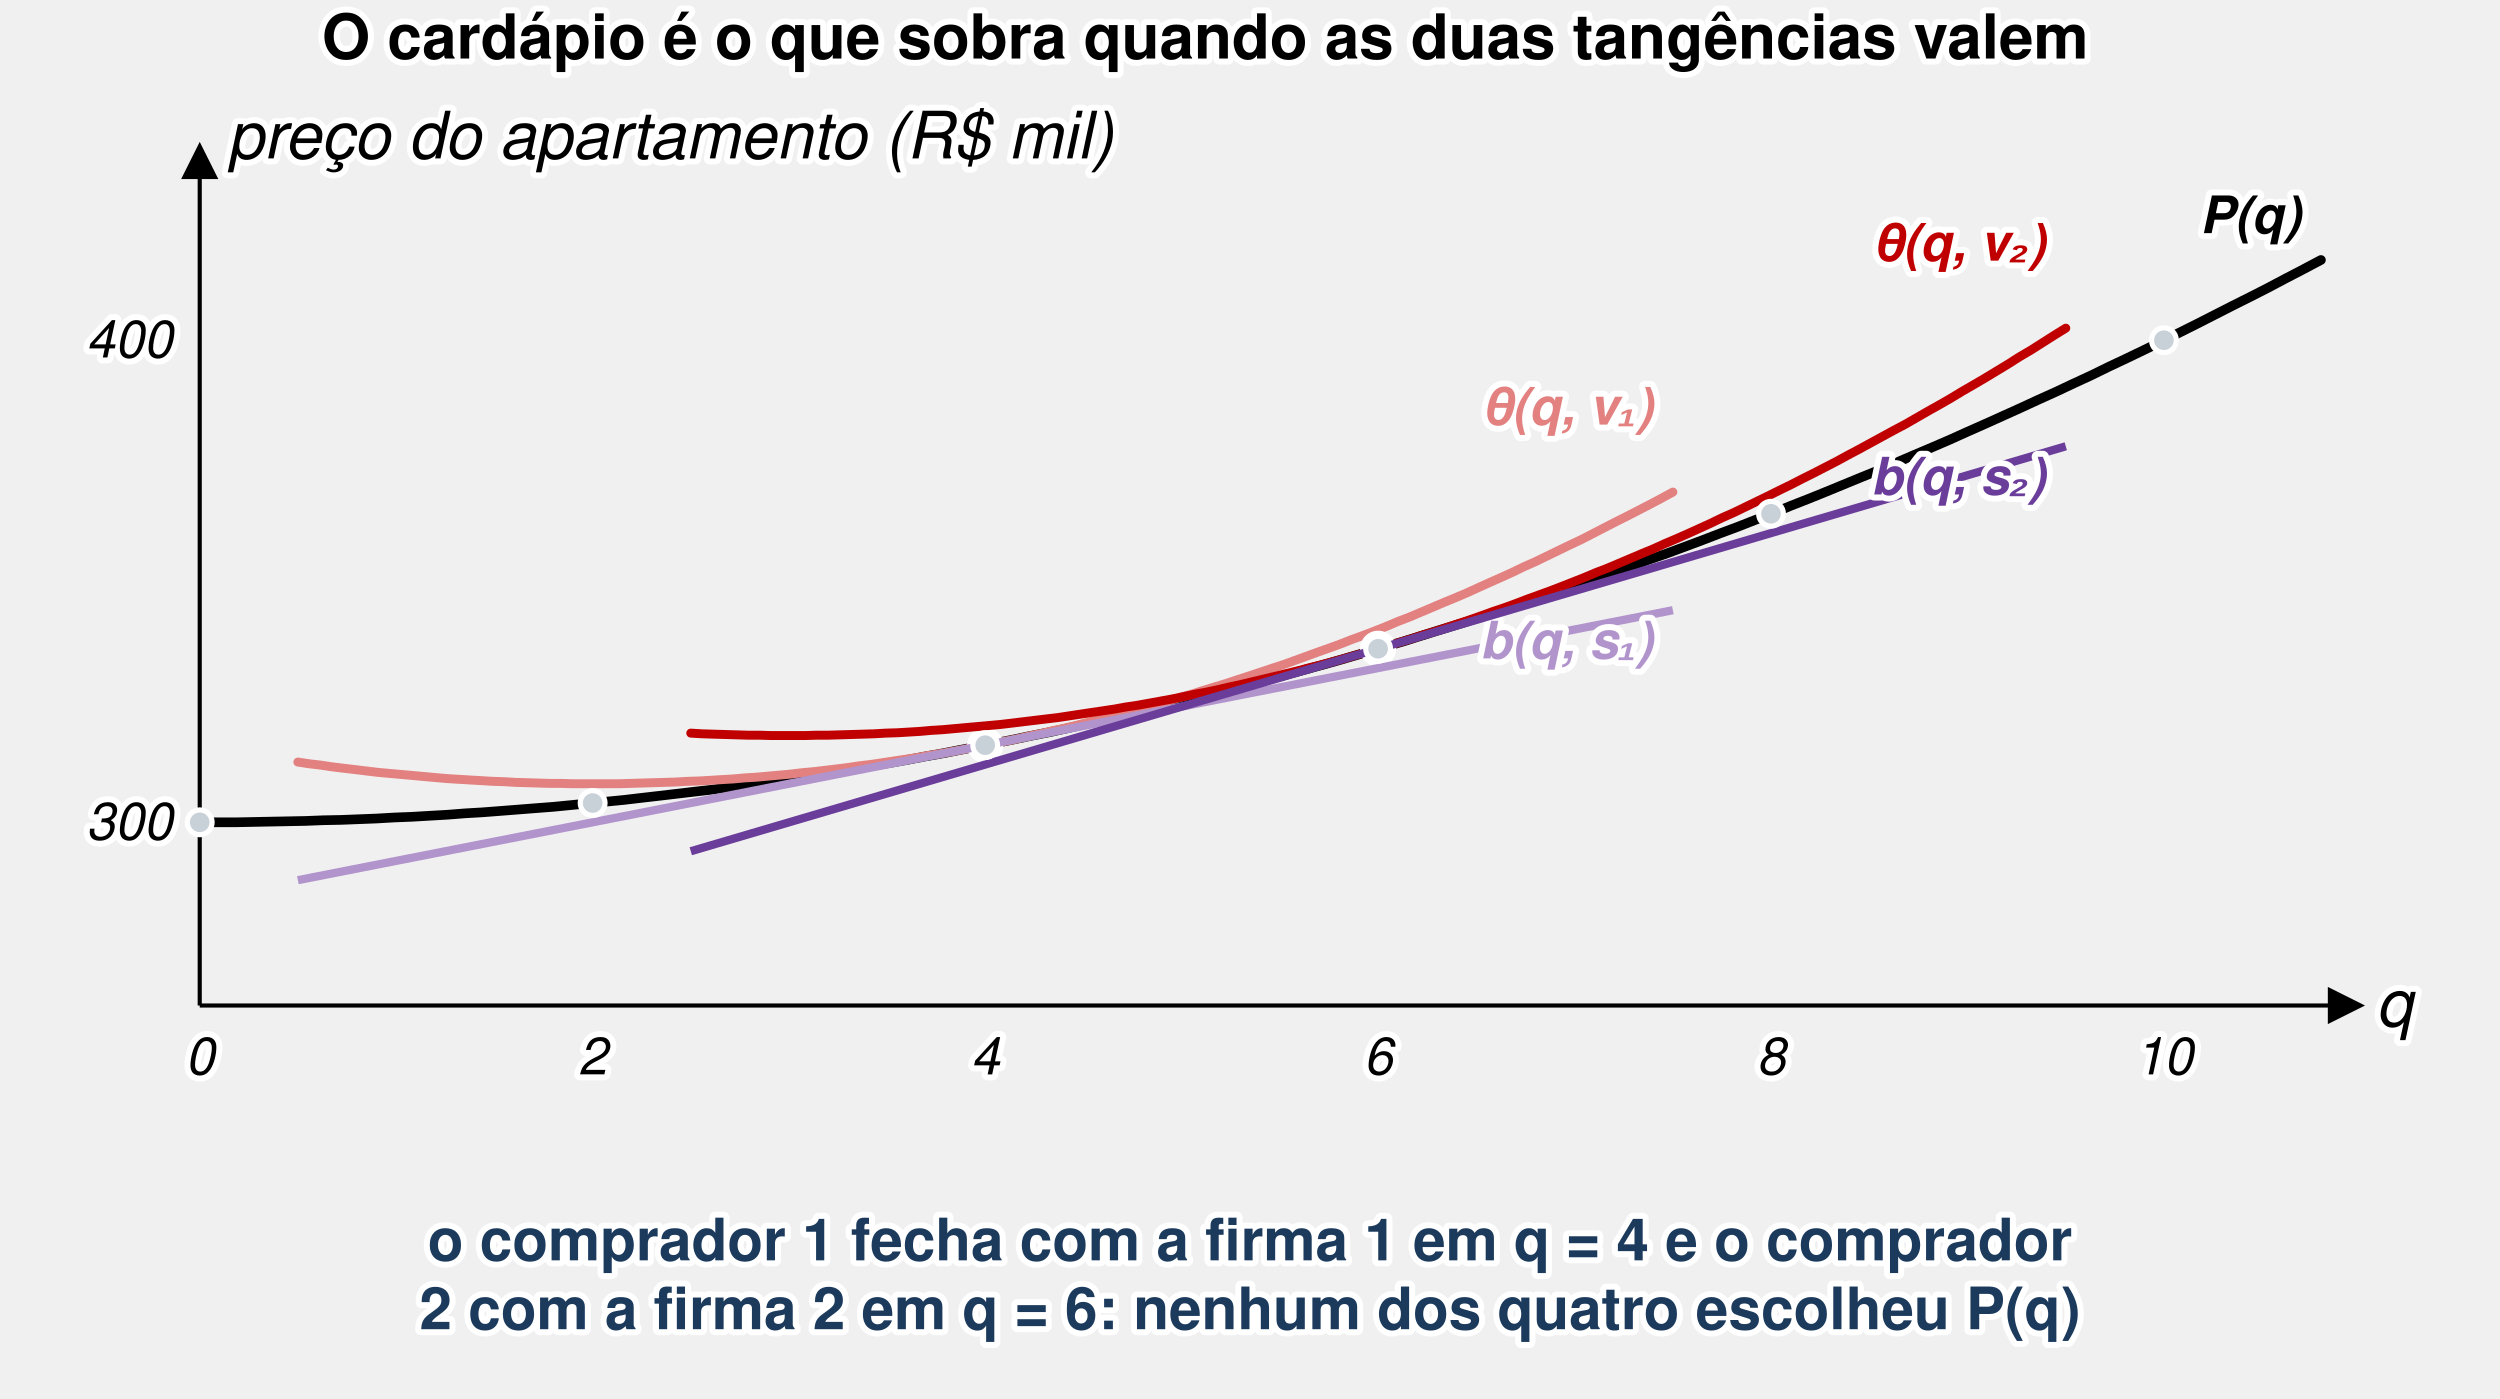
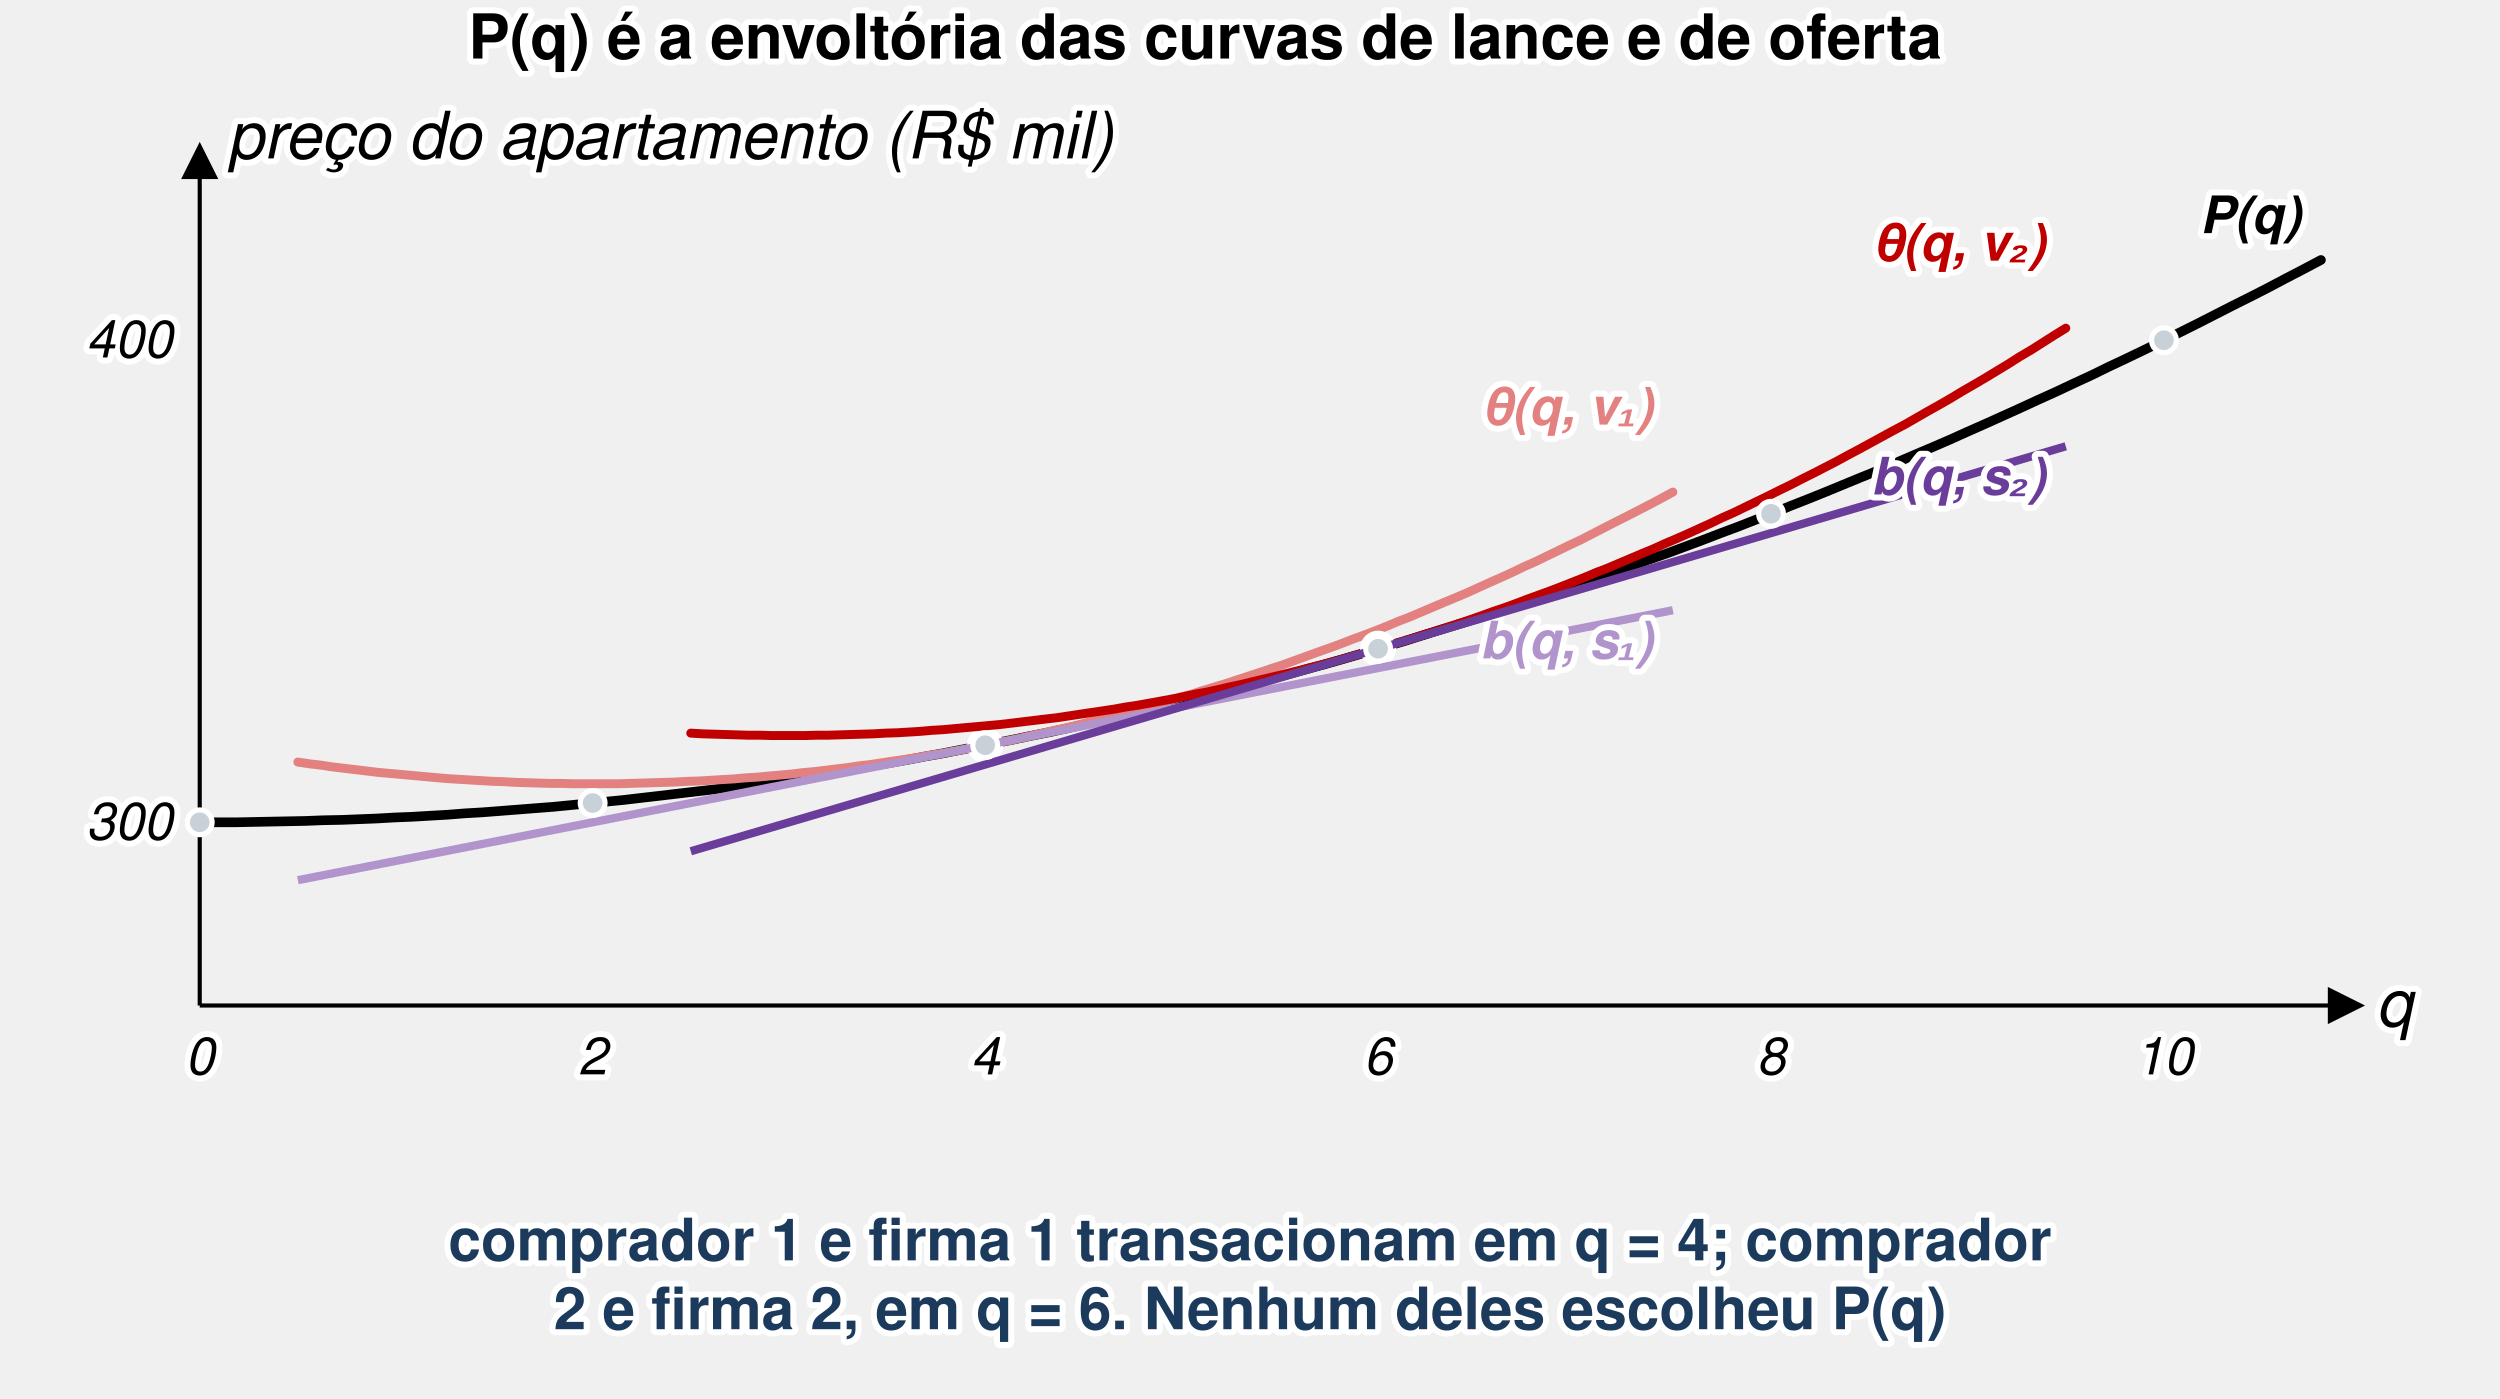
<svg xmlns="http://www.w3.org/2000/svg" width="726" height="406" viewBox="0 0 726 406" role="img" font-family="Source Sans Pro, Helvetica, Arial, sans-serif">
  <defs>
    <marker id="seta" markerWidth="9" markerHeight="9" refX="5" refY="4.5" orient="auto">
      <path d="M0,0 L9,4.5 L0,9 Z" fill="#000000" />
    </marker>
    <marker id="seta-apagada" markerWidth="9" markerHeight="9" refX="5" refY="4.5" orient="auto">
      <path d="M0,0 L9,4.5 L0,9 Z" fill="#c8d0d8" />
    </marker>
    <marker id="seta-dano" markerWidth="9" markerHeight="9" refX="5" refY="4.5" orient="auto">
      <path d="M0,0 L9,4.5 L0,9 Z" fill="#0070C0" />
    </marker>
  </defs>
-   <text x="350.0" y="17.0" font-size="18" fill="#000000" text-anchor="middle" font-weight="600" stroke="#ffffff" stroke-width="3.5" stroke-linejoin="round" paint-order="stroke">O cardápio é o que sobra quando as duas tangências valem</text>
+   <text x="350.0" y="17.0" font-size="18" fill="#000000" text-anchor="middle" font-weight="600" stroke="#ffffff" stroke-width="3.5" stroke-linejoin="round" paint-order="stroke">P(q) é a envoltória das curvas de lance e de oferta</text>
  <line x1="58.0" y1="292.0" x2="58.0" y2="46.0" stroke="#000000" stroke-width="1.2" marker-end="url(#seta)" />
  <line x1="58.0" y1="292.0" x2="682.0" y2="292.0" stroke="#000000" stroke-width="1.2" marker-end="url(#seta)" />
  <text x="690.0" y="298.0" font-size="19" fill="#000000" text-anchor="start" font-style="italic" stroke="#ffffff" stroke-width="3.5" stroke-linejoin="round" paint-order="stroke">q</text>
  <text x="66.0" y="46.0" font-size="19" fill="#000000" text-anchor="start" font-style="italic" stroke="#ffffff" stroke-width="3.5" stroke-linejoin="round" paint-order="stroke">preço do apartamento (R$ mil)</text>
  <text x="50.0" y="243.8" font-size="15" fill="#000000" text-anchor="end" font-style="italic" stroke="#ffffff" stroke-width="3.5" stroke-linejoin="round" paint-order="stroke">300</text>
  <text x="50.0" y="103.8" font-size="15" fill="#000000" text-anchor="end" font-style="italic" stroke="#ffffff" stroke-width="3.5" stroke-linejoin="round" paint-order="stroke">400</text>
  <text x="58.0" y="312.0" font-size="15" fill="#000000" text-anchor="middle" font-style="italic" stroke="#ffffff" stroke-width="3.5" stroke-linejoin="round" paint-order="stroke">0</text>
  <text x="172.1" y="312.0" font-size="15" fill="#000000" text-anchor="middle" font-style="italic" stroke="#ffffff" stroke-width="3.5" stroke-linejoin="round" paint-order="stroke">2</text>
  <text x="286.1" y="312.0" font-size="15" fill="#000000" text-anchor="middle" font-style="italic" stroke="#ffffff" stroke-width="3.5" stroke-linejoin="round" paint-order="stroke">4</text>
  <text x="400.2" y="312.0" font-size="15" fill="#000000" text-anchor="middle" font-style="italic" stroke="#ffffff" stroke-width="3.5" stroke-linejoin="round" paint-order="stroke">6</text>
  <text x="514.3" y="312.0" font-size="15" fill="#000000" text-anchor="middle" font-style="italic" stroke="#ffffff" stroke-width="3.5" stroke-linejoin="round" paint-order="stroke">8</text>
  <text x="628.4" y="312.0" font-size="15" fill="#000000" text-anchor="middle" font-style="italic" stroke="#ffffff" stroke-width="3.5" stroke-linejoin="round" paint-order="stroke">10</text>
  <path d="M 58.0 238.8 L 63.1 238.8 L 68.3 238.8 L 73.4 238.7 L 78.5 238.6 L 83.7 238.5 L 88.8 238.4 L 93.9 238.2 L 99.1 238.1 L 104.2 237.9 L 109.3 237.7 L 114.5 237.4 L 119.6 237.2 L 124.7 236.9 L 129.9 236.6 L 135.0 236.2 L 140.1 235.9 L 145.3 235.5 L 150.4 235.1 L 155.5 234.7 L 160.7 234.3 L 165.8 233.8 L 170.9 233.3 L 176.1 232.8 L 181.2 232.3 L 186.3 231.7 L 191.5 231.1 L 196.6 230.5 L 201.7 229.9 L 206.9 229.3 L 212.0 228.6 L 217.1 227.9 L 222.3 227.2 L 227.4 226.5 L 232.5 225.7 L 237.7 224.9 L 242.8 224.1 L 247.9 223.3 L 253.1 222.4 L 258.2 221.6 L 263.3 220.7 L 268.5 219.7 L 273.6 218.8 L 278.7 217.8 L 283.9 216.8 L 289.0 215.8 L 294.1 214.8 L 299.3 213.7 L 304.4 212.7 L 309.5 211.6 L 314.7 210.4 L 319.8 209.3 L 324.9 208.1 L 330.1 206.9 L 335.2 205.7 L 340.3 204.5 L 345.5 203.2 L 350.6 202.0 L 355.7 200.7 L 360.9 199.3 L 366.0 198.0 L 371.1 196.6 L 376.3 195.2 L 381.4 193.8 L 386.5 192.4 L 391.7 190.9 L 396.8 189.4 L 401.9 187.9 L 407.1 186.4 L 412.2 184.8 L 417.3 183.2 L 422.5 181.6 L 427.6 180.0 L 432.7 178.4 L 437.9 176.7 L 443.0 175.0 L 448.1 173.3 L 453.3 171.6 L 458.4 169.8 L 463.5 168.0 L 468.7 166.2 L 473.8 164.4 L 478.9 162.5 L 484.1 160.7 L 489.2 158.8 L 494.3 156.9 L 499.5 154.9 L 504.6 153.0 L 509.7 151.0 L 514.9 149.0 L 520.0 146.9 L 525.1 144.9 L 530.3 142.8 L 535.4 140.7 L 540.5 138.6 L 545.7 136.5 L 550.8 134.3 L 555.9 132.1 L 561.1 129.9 L 566.2 127.7 L 571.3 125.4 L 576.5 123.1 L 581.6 120.8 L 586.7 118.5 L 591.9 116.1 L 597.0 113.8 L 602.1 111.4 L 607.3 109.0 L 612.4 106.5 L 617.5 104.1 L 622.7 101.6 L 627.8 99.1 L 632.9 96.6 L 638.1 94.0 L 643.2 91.4 L 648.3 88.8 L 653.5 86.2 L 658.6 83.6 L 663.7 80.9 L 668.9 78.2 L 674.0 75.5" fill="none" stroke="#000000" stroke-width="2.8" stroke-linecap="round" />
  <text x="668.3" y="67.7" font-size="15" fill="#000000" text-anchor="end" font-style="italic" font-weight="600" stroke="#ffffff" stroke-width="3.5" stroke-linejoin="round" paint-order="stroke">P(q)</text>
  <path d="M 86.5 221.3 L 89.8 221.8 L 93.2 222.2 L 96.5 222.7 L 99.8 223.1 L 103.2 223.5 L 106.5 223.9 L 109.8 224.3 L 113.1 224.6 L 116.5 224.9 L 119.8 225.2 L 123.1 225.5 L 126.4 225.8 L 129.8 226.1 L 133.1 226.3 L 136.4 226.5 L 139.8 226.7 L 143.1 226.9 L 146.4 227.0 L 149.7 227.2 L 153.1 227.3 L 156.4 227.4 L 159.7 227.5 L 163.0 227.5 L 166.4 227.6 L 169.7 227.6 L 173.0 227.6 L 176.4 227.6 L 179.7 227.6 L 183.0 227.5 L 186.3 227.4 L 189.7 227.3 L 193.0 227.2 L 196.3 227.1 L 199.6 226.9 L 203.0 226.8 L 206.3 226.6 L 209.6 226.4 L 213.0 226.2 L 216.3 225.9 L 219.6 225.7 L 222.9 225.4 L 226.3 225.1 L 229.6 224.8 L 232.9 224.4 L 236.2 224.1 L 239.6 223.7 L 242.9 223.3 L 246.2 222.9 L 249.5 222.4 L 252.9 222.0 L 256.2 221.5 L 259.5 221.0 L 262.9 220.5 L 266.2 220.0 L 269.5 219.4 L 272.8 218.9 L 276.2 218.3 L 279.5 217.7 L 282.8 217.0 L 286.1 216.4 L 289.5 215.7 L 292.8 215.1 L 296.1 214.4 L 299.5 213.6 L 302.8 212.9 L 306.1 212.1 L 309.4 211.4 L 312.8 210.6 L 316.1 209.7 L 319.4 208.9 L 322.7 208.1 L 326.1 207.2 L 329.4 206.3 L 332.7 205.4 L 336.1 204.5 L 339.4 203.5 L 342.7 202.5 L 346.0 201.6 L 349.4 200.5 L 352.7 199.5 L 356.0 198.5 L 359.3 197.4 L 362.7 196.3 L 366.0 195.2 L 369.3 194.1 L 372.7 193.0 L 376.0 191.8 L 379.3 190.6 L 382.6 189.4 L 386.0 188.2 L 389.3 187.0 L 392.6 185.7 L 395.9 184.5 L 399.3 183.2 L 402.6 181.9 L 405.9 180.5 L 409.3 179.2 L 412.6 177.8 L 415.9 176.4 L 419.2 175.0 L 422.6 173.6 L 425.9 172.2 L 429.2 170.7 L 432.5 169.2 L 435.9 167.7 L 439.2 166.2 L 442.5 164.6 L 445.9 163.1 L 449.2 161.5 L 452.5 159.9 L 455.8 158.3 L 459.2 156.7 L 462.5 155.0 L 465.8 153.3 L 469.1 151.6 L 472.5 149.9 L 475.8 148.2 L 479.1 146.5 L 482.5 144.7 L 485.8 142.9" fill="none" stroke="#E38080" stroke-width="2.6" stroke-linecap="round" />
  <circle cx="286.1" cy="216.4" r="4.5" fill="#E38080" stroke="#ffffff" stroke-width="1.5" />
  <text x="480.1" y="123.3" font-size="15" fill="#E38080" text-anchor="end" font-style="italic" font-weight="600" stroke="#ffffff" stroke-width="3.5" stroke-linejoin="round" paint-order="stroke">θ(q, v₁)</text>
  <path d="M 200.6 212.9 L 203.9 213.1 L 207.2 213.2 L 210.6 213.3 L 213.9 213.4 L 217.2 213.5 L 220.6 213.5 L 223.9 213.6 L 227.2 213.6 L 230.5 213.6 L 233.9 213.6 L 237.2 213.5 L 240.5 213.5 L 243.8 213.4 L 247.2 213.3 L 250.5 213.2 L 253.8 213.1 L 257.2 212.9 L 260.5 212.8 L 263.8 212.6 L 267.1 212.4 L 270.5 212.1 L 273.8 211.9 L 277.1 211.6 L 280.4 211.3 L 283.8 211.0 L 287.1 210.7 L 290.4 210.4 L 293.8 210.0 L 297.1 209.6 L 300.4 209.2 L 303.7 208.8 L 307.1 208.4 L 310.4 207.9 L 313.7 207.4 L 317.0 206.9 L 320.4 206.4 L 323.7 205.9 L 327.0 205.3 L 330.4 204.8 L 333.7 204.2 L 337.0 203.6 L 340.3 203.0 L 343.7 202.3 L 347.0 201.6 L 350.3 201.0 L 353.6 200.3 L 357.0 199.5 L 360.3 198.8 L 363.6 198.0 L 367.0 197.2 L 370.3 196.4 L 373.6 195.6 L 376.9 194.8 L 380.3 193.9 L 383.6 193.1 L 386.9 192.2 L 390.2 191.3 L 393.6 190.3 L 396.9 189.4 L 400.2 188.4 L 403.5 187.4 L 406.9 186.4 L 410.2 185.4 L 413.5 184.3 L 416.9 183.3 L 420.2 182.2 L 423.5 181.1 L 426.8 180.0 L 430.2 178.8 L 433.5 177.6 L 436.8 176.5 L 440.1 175.3 L 443.5 174.0 L 446.8 172.8 L 450.1 171.6 L 453.5 170.3 L 456.8 169.0 L 460.1 167.7 L 463.4 166.3 L 466.8 165.0 L 470.1 163.6 L 473.4 162.2 L 476.7 160.8 L 480.1 159.4 L 483.4 157.9 L 486.7 156.5 L 490.1 155.0 L 493.4 153.5 L 496.7 152.0 L 500.0 150.4 L 503.4 148.9 L 506.7 147.3 L 510.0 145.7 L 513.3 144.1 L 516.7 142.4 L 520.0 140.8 L 523.3 139.1 L 526.7 137.4 L 530.0 135.7 L 533.3 134.0 L 536.6 132.2 L 540.0 130.4 L 543.3 128.6 L 546.6 126.8 L 549.9 125.0 L 553.3 123.2 L 556.6 121.3 L 559.9 119.4 L 563.3 117.5 L 566.6 115.6 L 569.9 113.6 L 573.2 111.7 L 576.6 109.7 L 579.9 107.7 L 583.2 105.7 L 586.5 103.6 L 589.9 101.6 L 593.2 99.5 L 596.5 97.4 L 599.9 95.3" fill="none" stroke="#C00000" stroke-width="2.6" stroke-linecap="round" />
  <circle cx="400.2" cy="188.4" r="4.5" fill="#C00000" stroke="#ffffff" stroke-width="1.5" />
  <text x="594.1" y="75.7" font-size="15" fill="#C00000" text-anchor="end" font-style="italic" font-weight="600" stroke="#ffffff" stroke-width="3.5" stroke-linejoin="round" paint-order="stroke">θ(q, v₂)</text>
  <line x1="86.5" y1="255.6" x2="485.8" y2="177.2" stroke="#B294CC" stroke-width="2.4" />
  <text x="480.1" y="191.2" font-size="15" fill="#B294CC" text-anchor="end" font-style="italic" font-weight="600" stroke="#ffffff" stroke-width="3.5" stroke-linejoin="round" paint-order="stroke">b(q, s₁)</text>
  <line x1="200.6" y1="247.2" x2="599.9" y2="129.6" stroke="#6A3D9A" stroke-width="2.4" />
  <text x="594.1" y="143.6" font-size="15" fill="#6A3D9A" text-anchor="end" font-style="italic" font-weight="600" stroke="#ffffff" stroke-width="3.5" stroke-linejoin="round" paint-order="stroke">b(q, s₂)</text>
  <circle cx="58.0" cy="238.8" r="3.6" fill="#c8d0d8" stroke="#ffffff" stroke-width="1.5" />
  <circle cx="172.1" cy="233.2" r="3.6" fill="#c8d0d8" stroke="#ffffff" stroke-width="1.5" />
  <circle cx="286.1" cy="216.4" r="3.6" fill="#c8d0d8" stroke="#ffffff" stroke-width="1.5" />
  <circle cx="400.2" cy="188.4" r="3.6" fill="#c8d0d8" stroke="#ffffff" stroke-width="1.5" />
  <circle cx="514.3" cy="149.2" r="3.6" fill="#c8d0d8" stroke="#ffffff" stroke-width="1.5" />
  <circle cx="628.4" cy="98.8" r="3.6" fill="#c8d0d8" stroke="#ffffff" stroke-width="1.5" />
-   <text x="363.0" y="366.0" font-size="17" fill="#1b3a5c" text-anchor="middle" font-weight="600" stroke="#ffffff" stroke-width="3.5" stroke-linejoin="round" paint-order="stroke">o comprador 1 fecha com a firma 1 em q = 4 e o comprador</text>
-   <text x="363.0" y="386.0" font-size="17" fill="#1b3a5c" text-anchor="middle" font-weight="600" stroke="#ffffff" stroke-width="3.5" stroke-linejoin="round" paint-order="stroke">2 com a firma 2 em q = 6: nenhum dos quatro escolheu P(q)</text>
+   <text x="363.0" y="366.0" font-size="17" fill="#1b3a5c" text-anchor="middle" font-weight="600" stroke="#ffffff" stroke-width="3.5" stroke-linejoin="round" paint-order="stroke">comprador 1 e firma 1 transacionam em q = 4; comprador</text>
+   <text x="363.0" y="386.0" font-size="17" fill="#1b3a5c" text-anchor="middle" font-weight="600" stroke="#ffffff" stroke-width="3.5" stroke-linejoin="round" paint-order="stroke">2 e firma 2, em q = 6. Nenhum deles escolheu P(q)</text>
</svg>
